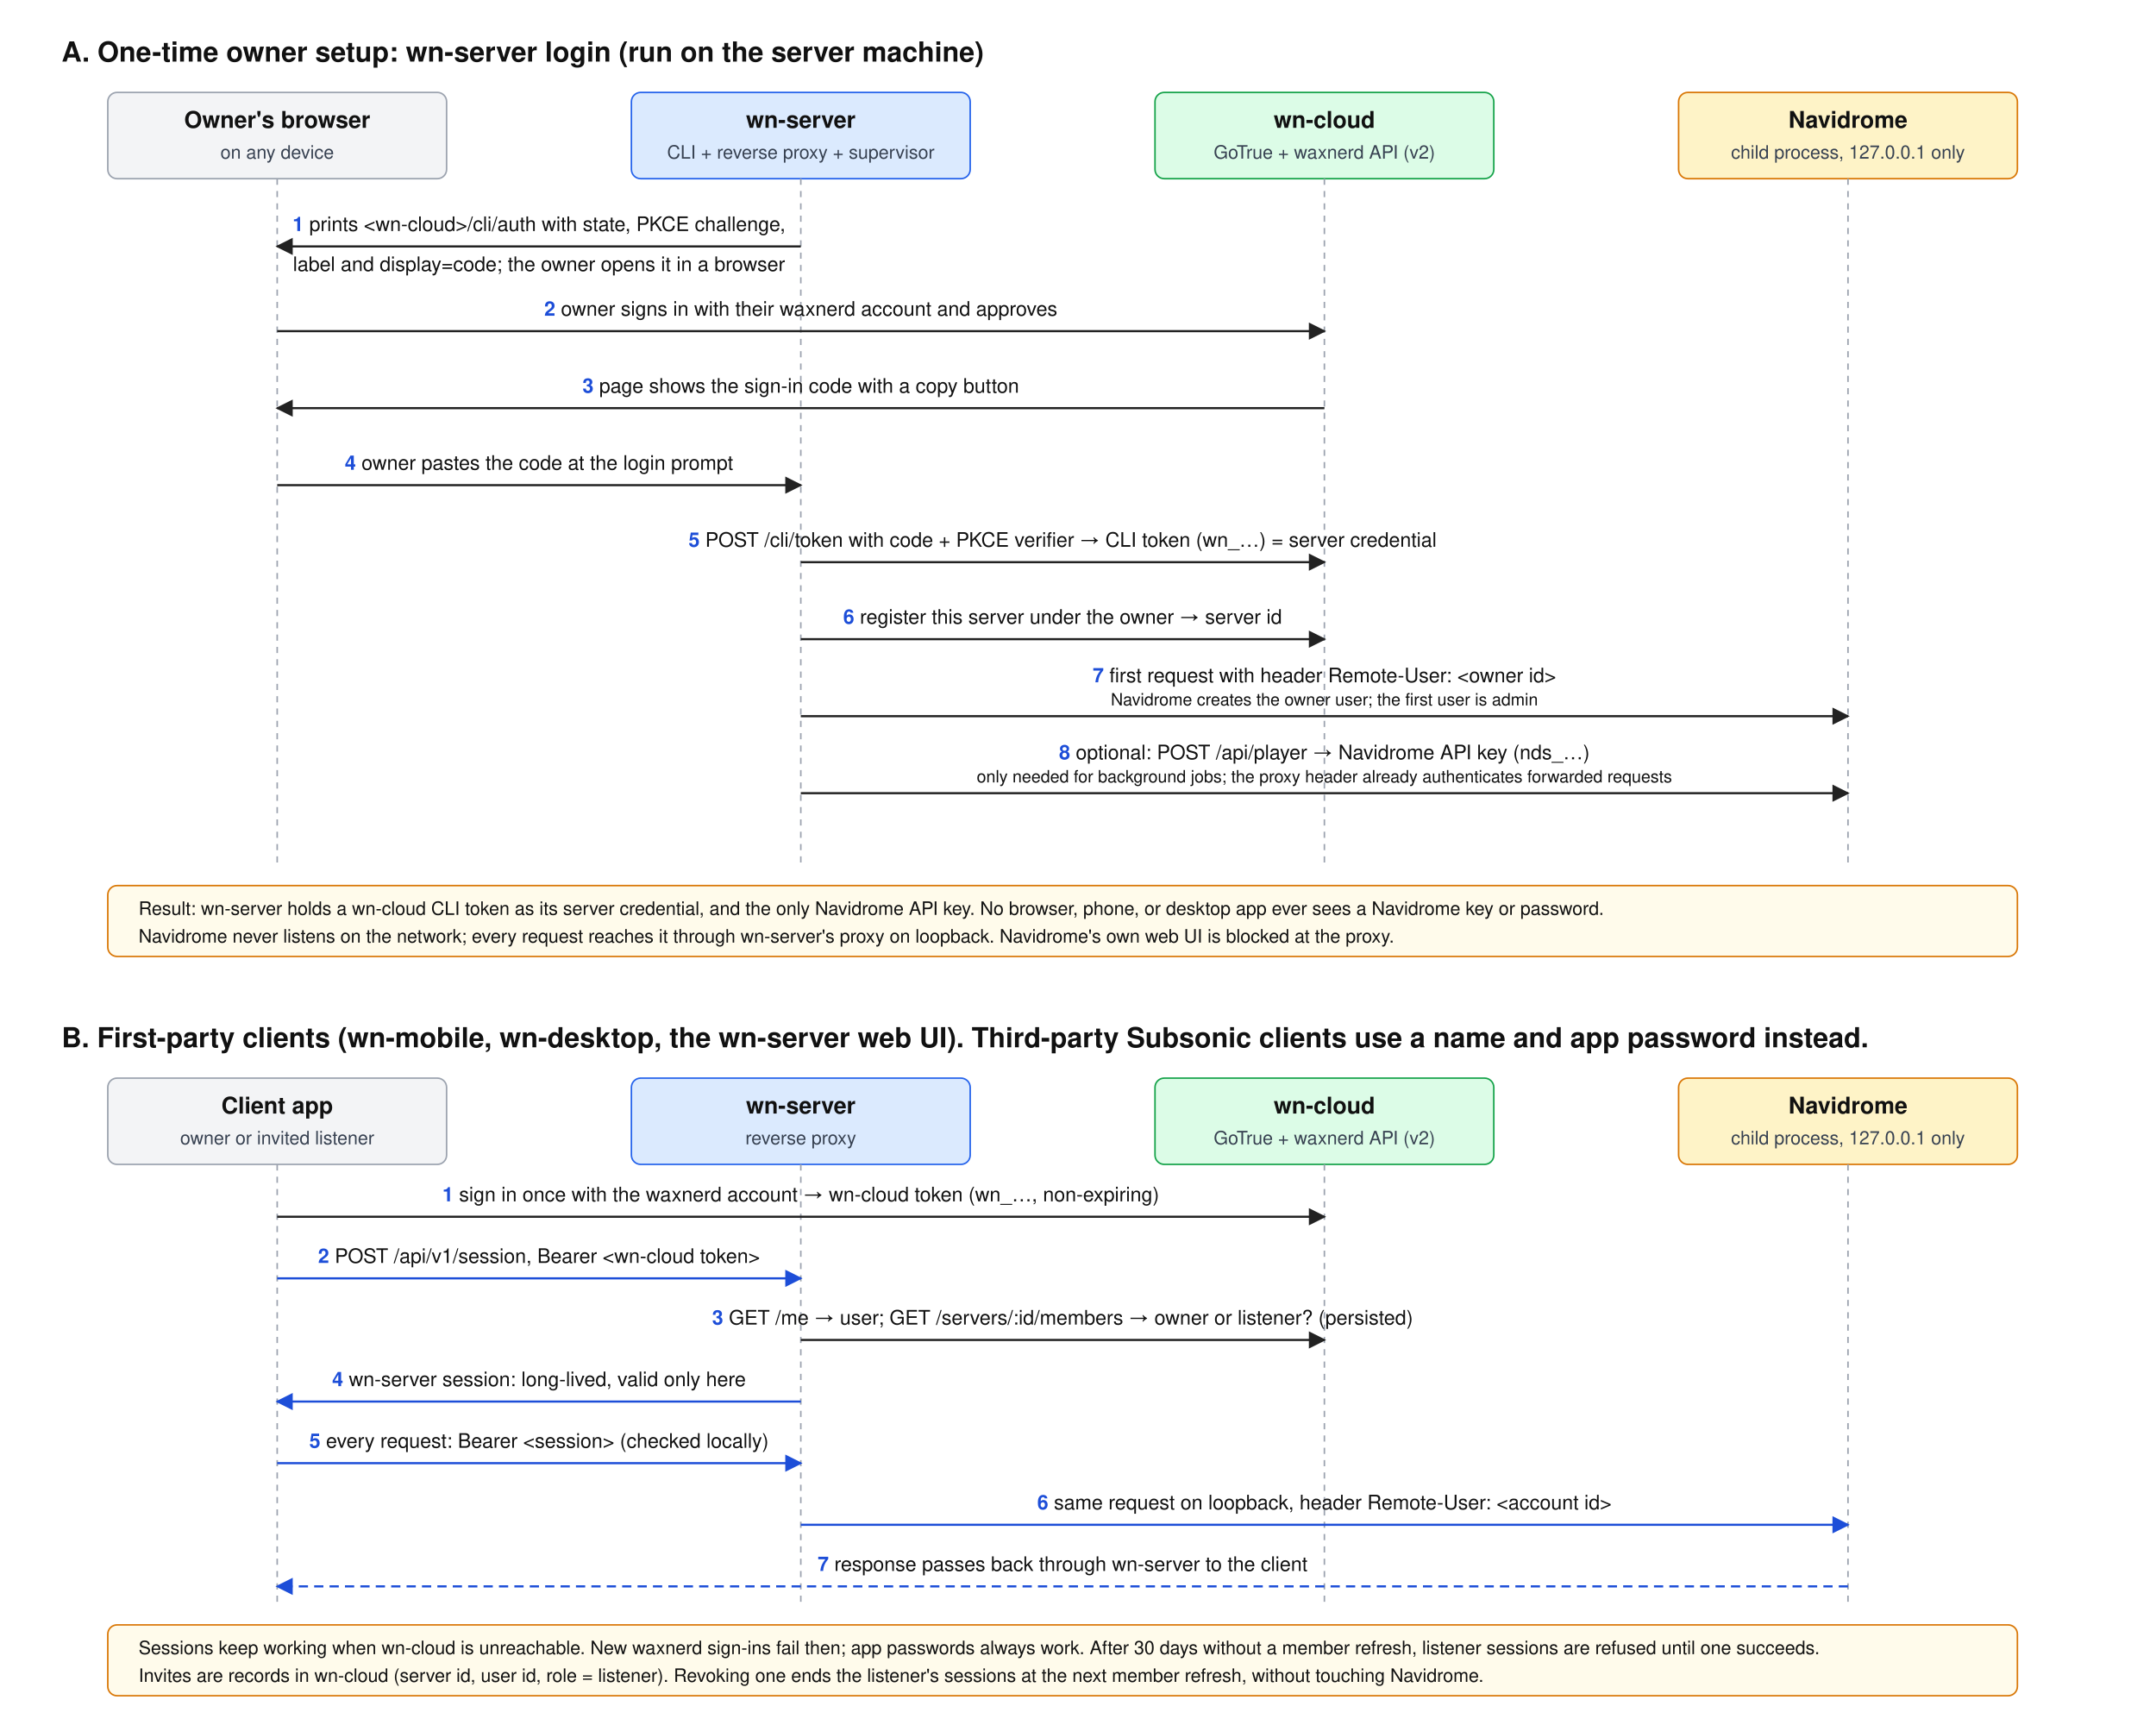
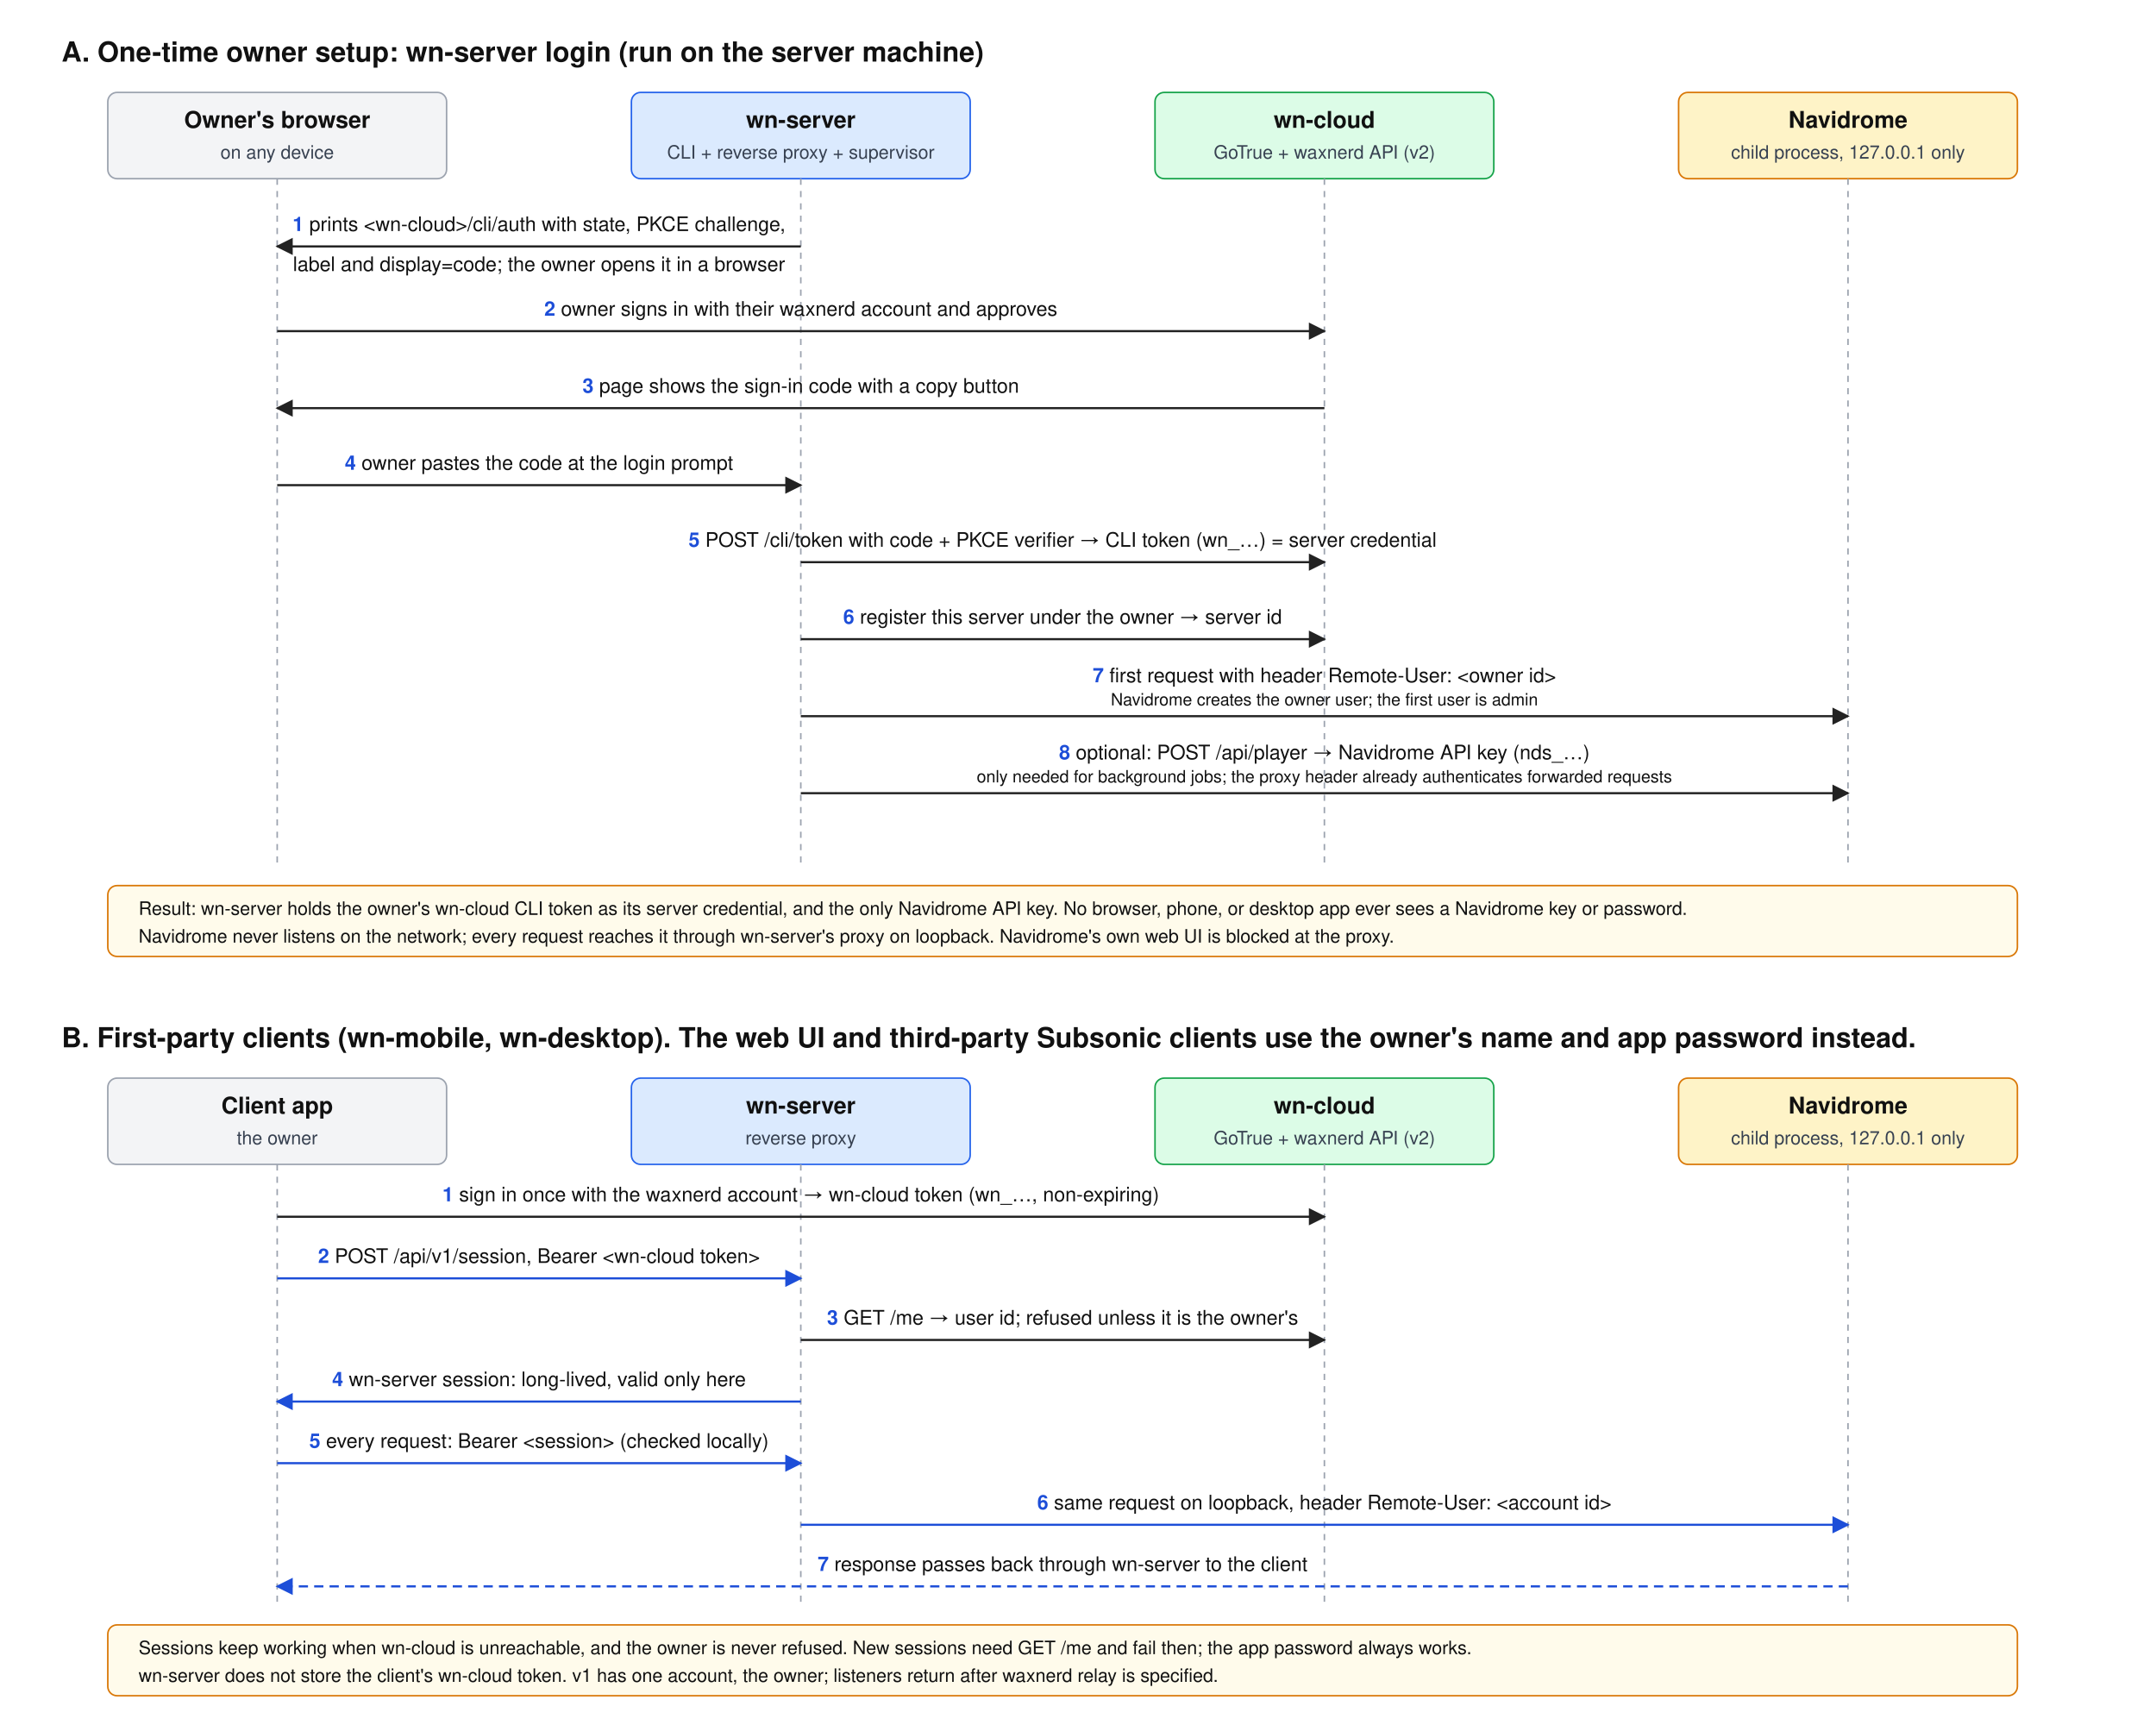
<svg xmlns="http://www.w3.org/2000/svg" width="1400" height="1120" viewBox="0 0 1400 1120" font-family="Helvetica, Arial, sans-serif" font-size="13">
  <defs>
    <marker id="arr" viewBox="0 0 10 10" refX="9" refY="5" markerWidth="8" markerHeight="8" orient="auto-start-reverse">
      <path d="M0,0 L10,5 L0,10 z" fill="#222" />
    </marker>
    <marker id="arrb" viewBox="0 0 10 10" refX="9" refY="5" markerWidth="8" markerHeight="8" orient="auto-start-reverse">
      <path d="M0,0 L10,5 L0,10 z" fill="#1d4ed8" />
    </marker>
  </defs>
  <style>
    .lane { fill:#f3f4f6; stroke:#9ca3af; }
    .lane-nd { fill:#fef3c7; stroke:#d97706; }
    .lane-ws { fill:#dbeafe; stroke:#2563eb; }
    .lane-wc { fill:#dcfce7; stroke:#16a34a; }
    .lt { font-size:15px; font-weight:bold; text-anchor:middle; fill:#111; }
    .ls { font-size:12px; text-anchor:middle; fill:#374151; }
    .life { stroke:#9ca3af; stroke-dasharray:4 4; }
    .msg { stroke:#222; stroke-width:1.4; marker-end:url(#arr); fill:none; }
    .msgb { stroke:#1d4ed8; stroke-width:1.4; marker-end:url(#arrb); fill:none; }
    .lbl { text-anchor:middle; fill:#111; }
    .num { font-weight:bold; fill:#1d4ed8; }
    .h { font-size:18px; font-weight:bold; fill:#111; }
    .note { fill:#fffbeb; stroke:#d97706; }
    .notet { font-size:12px; fill:#111; }
    .self { fill:#eef2ff; stroke:#4f46e5; }
  </style>
  <text x="40" y="40" class="h">A. One-time owner setup:  wn-server login  (run on the server machine)</text>
  <rect x="70" y="60" width="220" height="56" rx="6" class="lane" />
  <text x="180" y="83" class="lt">Owner's browser</text>
  <text x="180" y="103" class="ls">on any device</text>
  <rect x="410" y="60" width="220" height="56" rx="6" class="lane-ws" />
  <text x="520" y="83" class="lt">wn-server</text>
  <text x="520" y="103" class="ls">CLI + reverse proxy + supervisor</text>
  <rect x="750" y="60" width="220" height="56" rx="6" class="lane-wc" />
  <text x="860" y="83" class="lt">wn-cloud</text>
  <text x="860" y="103" class="ls">GoTrue + waxnerd API (v2)</text>
  <rect x="1090" y="60" width="220" height="56" rx="6" class="lane-nd" />
  <text x="1200" y="83" class="lt">Navidrome</text>
  <text x="1200" y="103" class="ls">child process, 127.0.0.1 only</text>
  <line x1="180" y1="116" x2="180" y2="560" class="life" />
  <line x1="520" y1="116" x2="520" y2="560" class="life" />
  <line x1="860" y1="116" x2="860" y2="560" class="life" />
  <line x1="1200" y1="116" x2="1200" y2="560" class="life" />
  <line x1="520" y1="160" x2="180" y2="160" class="msg" />
  <text x="350" y="150" class="lbl">
    <tspan class="num">1</tspan> prints &lt;wn-cloud&gt;/cli/auth with state, PKCE challenge,</text>
  <text x="350" y="176" class="lbl">label and display=code; the owner opens it in a browser</text>
  <line x1="180" y1="215" x2="860" y2="215" class="msg" />
  <text x="520" y="205" class="lbl">
    <tspan class="num">2</tspan> owner signs in with their waxnerd account and approves</text>
  <line x1="860" y1="265" x2="180" y2="265" class="msg" />
  <text x="520" y="255" class="lbl">
    <tspan class="num">3</tspan> page shows the sign-in code with a copy button</text>
  <line x1="180" y1="315" x2="520" y2="315" class="msg" />
  <text x="350" y="305" class="lbl">
    <tspan class="num">4</tspan> owner pastes the code at the login prompt</text>
  <line x1="520" y1="365" x2="860" y2="365" class="msg" />
  <text x="690" y="355" class="lbl">
    <tspan class="num">5</tspan> POST /cli/token with code + PKCE verifier → CLI token (wn_…) = server credential</text>
  <line x1="520" y1="415" x2="860" y2="415" class="msg" />
  <text x="690" y="405" class="lbl">
    <tspan class="num">6</tspan> register this server under the owner → server id</text>
  <line x1="520" y1="465" x2="1200" y2="465" class="msg" />
  <text x="860" y="443" class="lbl">
    <tspan class="num">7</tspan> first request with header Remote-User: &lt;owner id&gt;</text>
  <text x="860" y="458" class="lbl" font-size="11">Navidrome creates the owner user; the first user is admin</text>
  <line x1="520" y1="515" x2="1200" y2="515" class="msg" />
  <text x="860" y="493" class="lbl">
    <tspan class="num">8</tspan> optional: POST /api/player  →  Navidrome API key (nds_…)</text>
  <text x="860" y="508" class="lbl" font-size="11">only needed for background jobs; the proxy header already authenticates forwarded requests</text>
  <rect x="70" y="575" width="1240" height="46" rx="6" class="note" />
-   <text x="90" y="594" class="notet">Result: wn-server holds a wn-cloud CLI token as its server credential, and the only Navidrome API key. No browser, phone, or desktop app ever sees a Navidrome key or password.</text>
+   <text x="90" y="594" class="notet">Result: wn-server holds the owner's wn-cloud CLI token as its server credential, and the only Navidrome API key. No browser, phone, or desktop app ever sees a Navidrome key or password.</text>
  <text x="90" y="612" class="notet">Navidrome never listens on the network; every request reaches it through wn-server's proxy on loopback. Navidrome's own web UI is blocked at the proxy.</text>
-   <text x="40" y="680" class="h">B. First-party clients  (wn-mobile, wn-desktop, the wn-server web UI). Third-party Subsonic clients use a name and app password instead.</text>
+   <text x="40" y="680" class="h">B. First-party clients  (wn-mobile, wn-desktop). The web UI and third-party Subsonic clients use the owner's name and app password instead.</text>
  <rect x="70" y="700" width="220" height="56" rx="6" class="lane" />
  <text x="180" y="723" class="lt">Client app</text>
-   <text x="180" y="743" class="ls">owner or invited listener</text>
+   <text x="180" y="743" class="ls">the owner</text>
  <rect x="410" y="700" width="220" height="56" rx="6" class="lane-ws" />
  <text x="520" y="723" class="lt">wn-server</text>
  <text x="520" y="743" class="ls">reverse proxy</text>
  <rect x="750" y="700" width="220" height="56" rx="6" class="lane-wc" />
  <text x="860" y="723" class="lt">wn-cloud</text>
  <text x="860" y="743" class="ls">GoTrue + waxnerd API (v2)</text>
  <rect x="1090" y="700" width="220" height="56" rx="6" class="lane-nd" />
  <text x="1200" y="723" class="lt">Navidrome</text>
  <text x="1200" y="743" class="ls">child process, 127.0.0.1 only</text>
  <line x1="180" y1="756" x2="180" y2="1040" class="life" />
  <line x1="520" y1="756" x2="520" y2="1040" class="life" />
  <line x1="860" y1="756" x2="860" y2="1040" class="life" />
  <line x1="1200" y1="756" x2="1200" y2="1040" class="life" />
  <line x1="180" y1="790" x2="860" y2="790" class="msg" />
  <text x="520" y="780" class="lbl">
    <tspan class="num">1</tspan> sign in once with the waxnerd account → wn-cloud token (wn_…, non-expiring)</text>
  <line x1="180" y1="830" x2="520" y2="830" class="msgb" />
  <text x="350" y="820" class="lbl">
    <tspan class="num">2</tspan> POST /api/v1/session, Bearer &lt;wn-cloud token&gt;</text>
  <line x1="520" y1="870" x2="860" y2="870" class="msg" />
  <text x="690" y="860" class="lbl">
-     <tspan class="num">3</tspan> GET /me → user; GET /servers/:id/members → owner or listener? (persisted)</text>
+     <tspan class="num">3</tspan> GET /me → user id; refused unless it is the owner's</text>
  <line x1="520" y1="910" x2="180" y2="910" class="msgb" />
  <text x="350" y="900" class="lbl">
    <tspan class="num">4</tspan> wn-server session: long-lived, valid only here</text>
  <line x1="180" y1="950" x2="520" y2="950" class="msgb" />
  <text x="350" y="940" class="lbl">
    <tspan class="num">5</tspan> every request: Bearer &lt;session&gt; (checked locally)</text>
  <line x1="520" y1="990" x2="1200" y2="990" class="msgb" />
  <text x="860" y="980" class="lbl">
    <tspan class="num">6</tspan> same request on loopback, header Remote-User: &lt;account id&gt;</text>
  <line x1="1200" y1="1030" x2="180" y2="1030" class="msgb" stroke-dasharray="6 4" />
  <text x="690" y="1020" class="lbl">
    <tspan class="num">7</tspan> response passes back through wn-server to the client</text>
  <rect x="70" y="1055" width="1240" height="46" rx="6" class="note" />
-   <text x="90" y="1074" class="notet">Sessions keep working when wn-cloud is unreachable. New waxnerd sign-ins fail then; app passwords always work. After 30 days without a member refresh, listener sessions are refused until one succeeds.</text>
-   <text x="90" y="1092" class="notet">Invites are records in wn-cloud (server id, user id, role = listener). Revoking one ends the listener's sessions at the next member refresh, without touching Navidrome.</text>
+   <text x="90" y="1074" class="notet">Sessions keep working when wn-cloud is unreachable, and the owner is never refused. New sessions need GET /me and fail then; the app password always works.</text>
+   <text x="90" y="1092" class="notet">wn-server does not store the client's wn-cloud token. v1 has one account, the owner; listeners return after waxnerd relay is specified.</text>
</svg>
